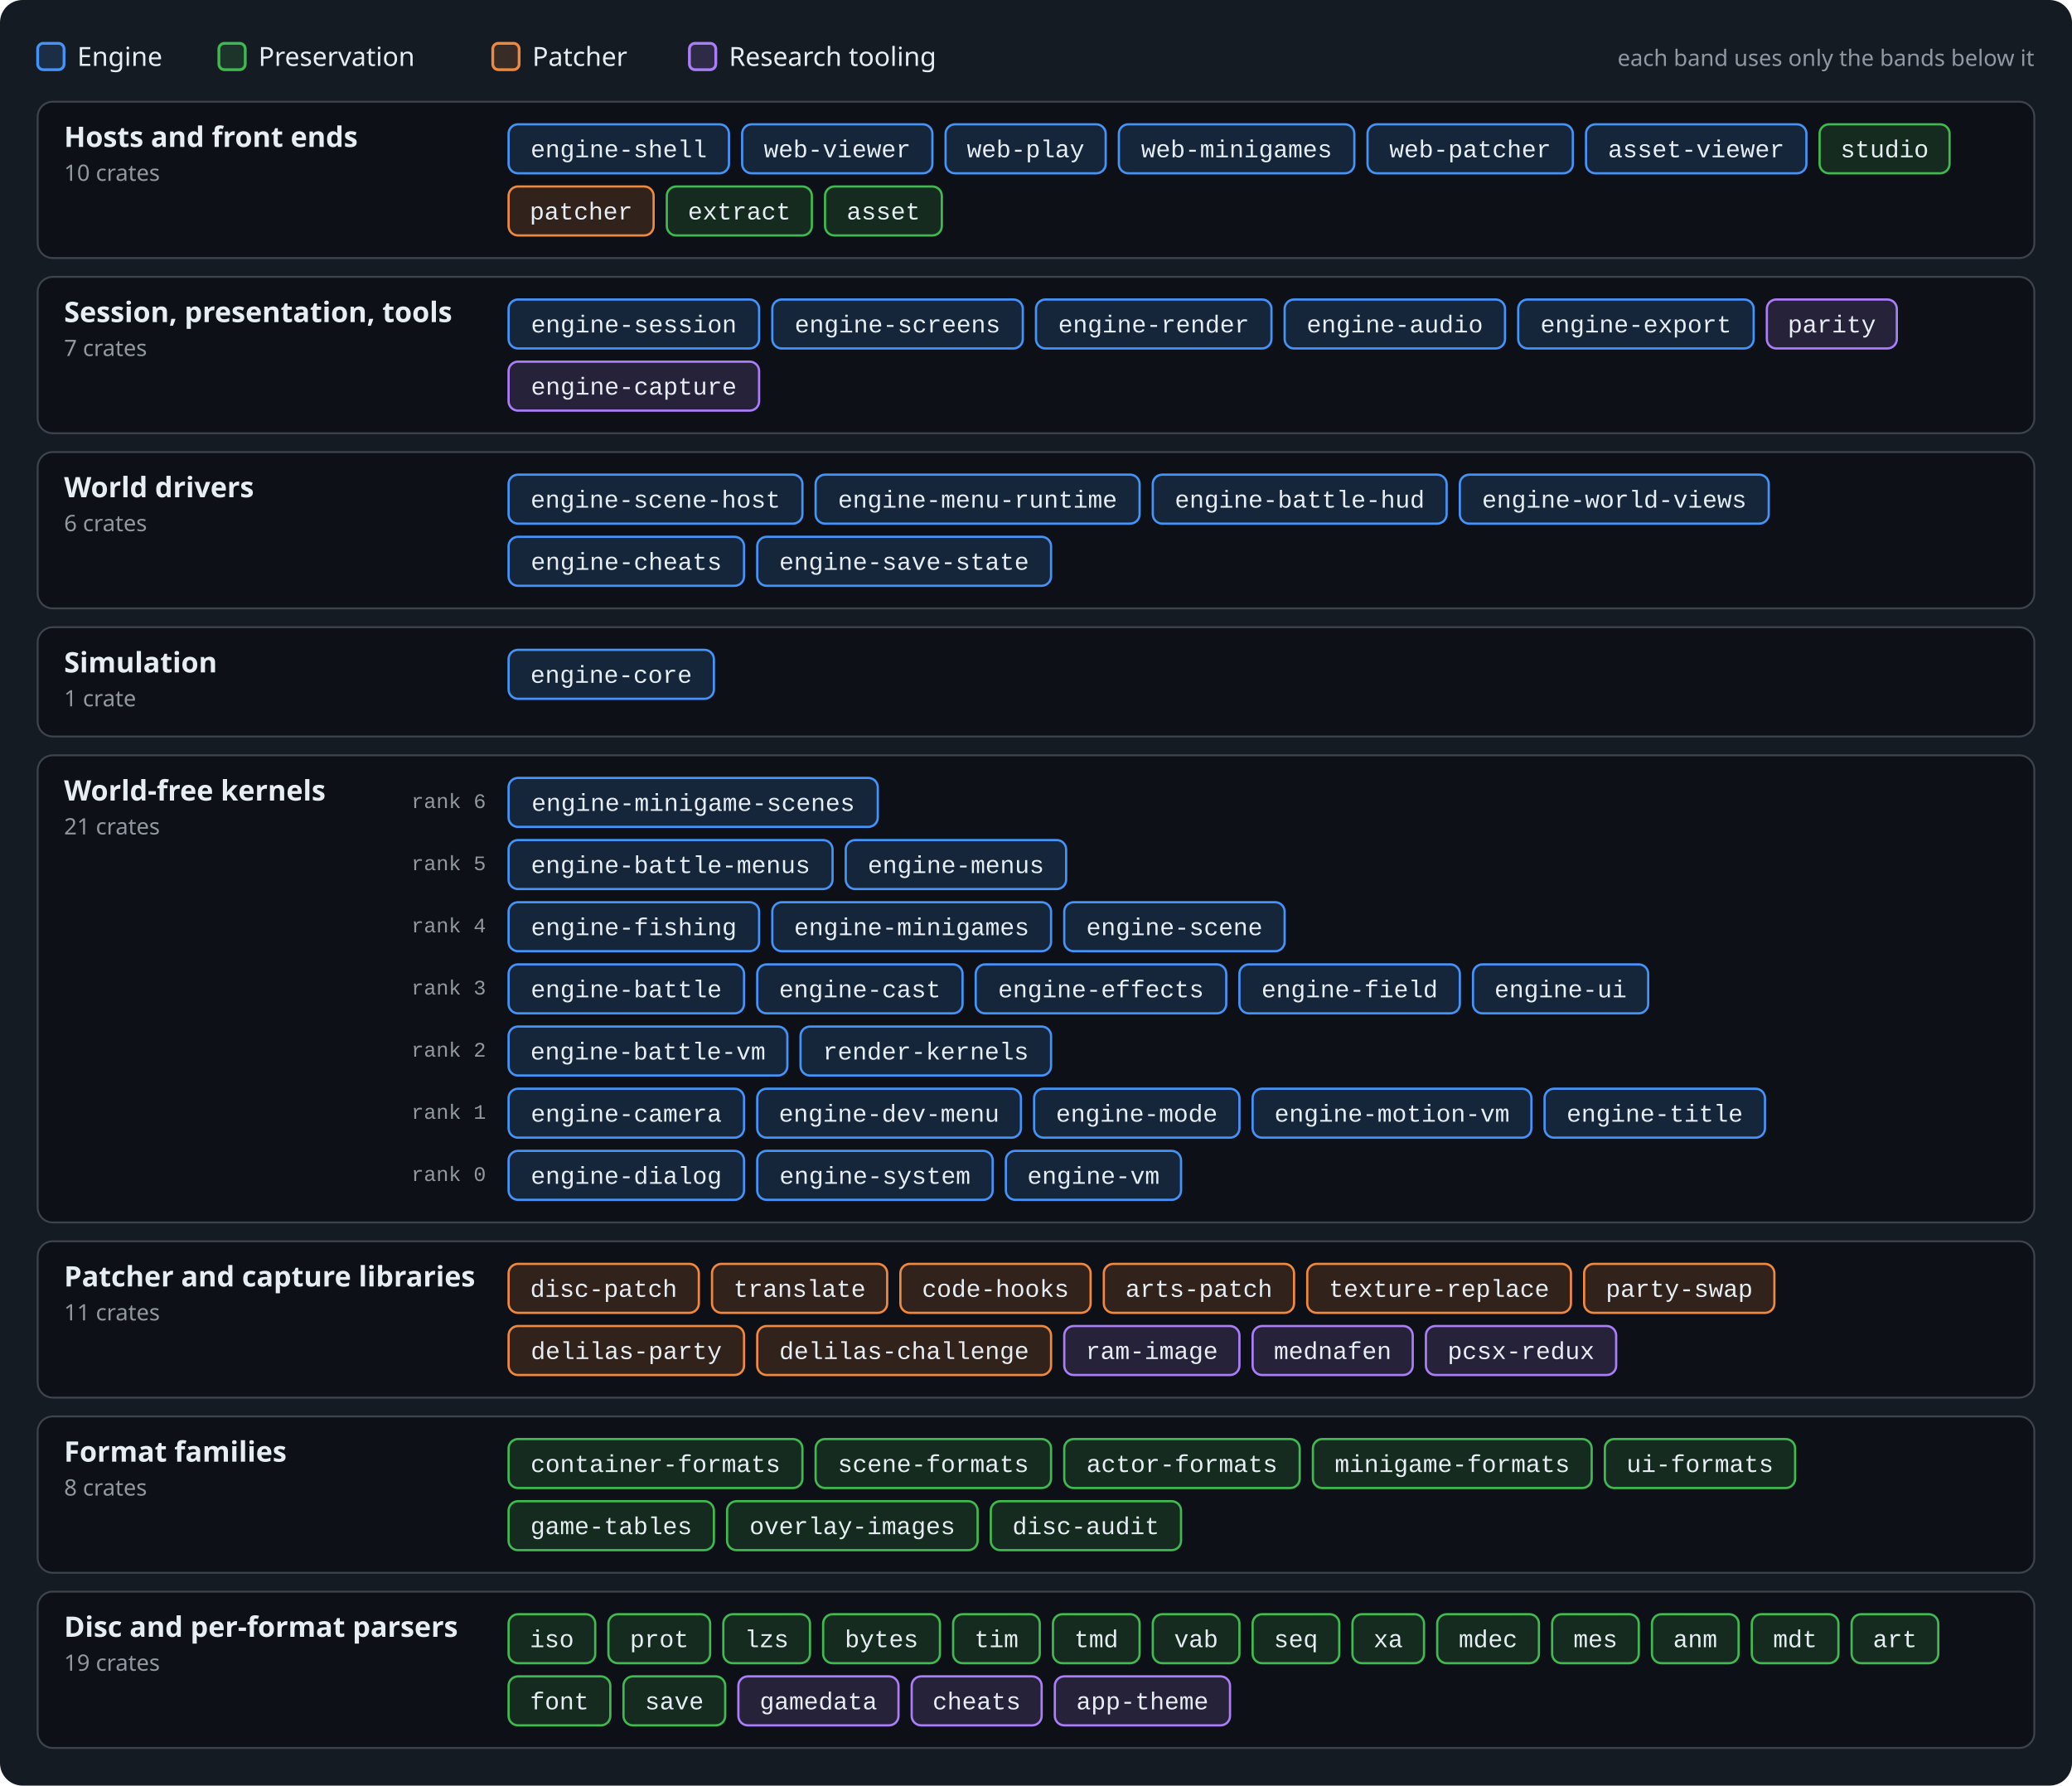
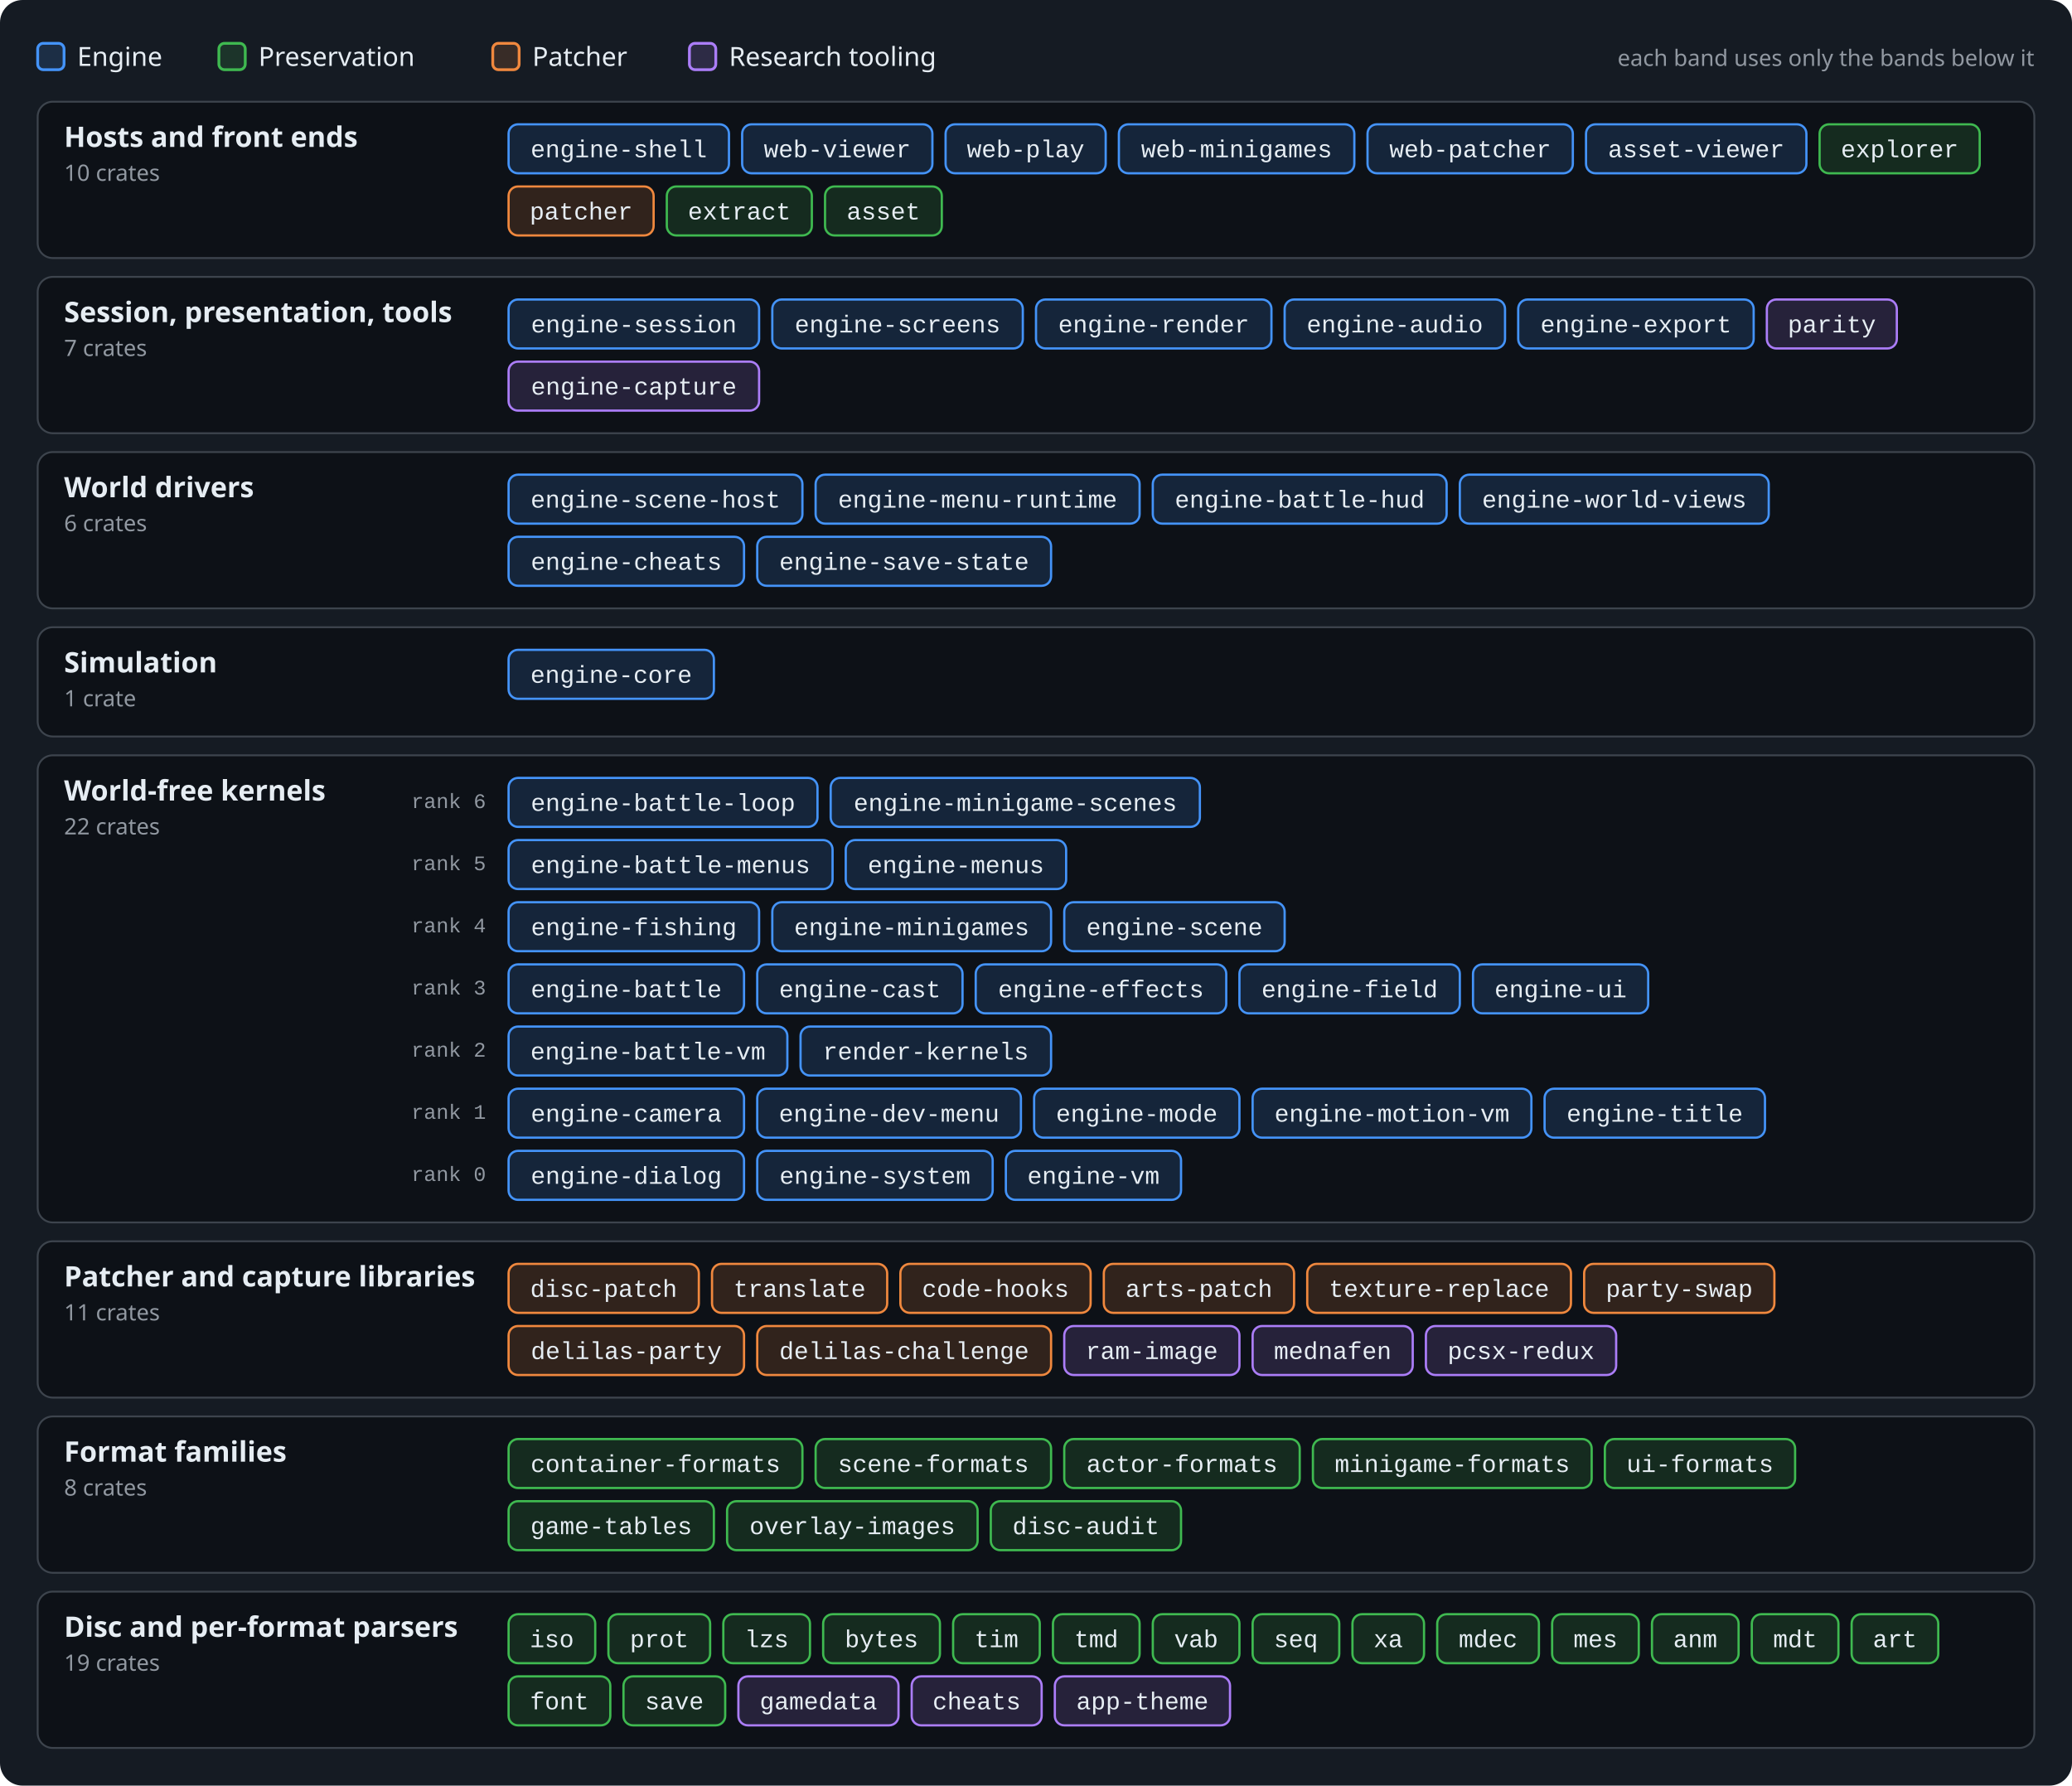
<svg xmlns="http://www.w3.org/2000/svg" viewBox="0 0 1100 948" width="1100" height="948" role="img" aria-labelledby="t d">
  <style>text{font-family:-apple-system, BlinkMacSystemFont, 'Segoe UI', 'Noto Sans', Helvetica, Arial, sans-serif;fill:#e6edf3}.ch{font-family:ui-monospace, SFMono-Regular, Menlo, Consolas, 'Liberation Mono', monospace;font-size:13px}.bt{font-size:15px;font-weight:600}.mu{font-size:12px;fill:#9198a1}.rk{font-family:ui-monospace, SFMono-Regular, Menlo, Consolas, 'Liberation Mono', monospace;font-size:11px;fill:#9198a1}.lg{font-size:14px}</style>
  <rect width="1100" height="948" rx="12" fill="#151b23" />
  <rect x="20" y="23" width="14" height="14" rx="3" fill="#4493f8" fill-opacity="0.16" stroke="#4493f8" stroke-width="1.5" />
  <text x="41" y="35" class="lg">Engine</text>
  <rect x="116.2" y="23" width="14" height="14" rx="3" fill="#3fb950" fill-opacity="0.16" stroke="#3fb950" stroke-width="1.5" />
  <text x="137.2" y="35" class="lg">Preservation</text>
  <rect x="261.6" y="23" width="14" height="14" rx="3" fill="#f0883e" fill-opacity="0.16" stroke="#f0883e" stroke-width="1.5" />
  <text x="282.6" y="35" class="lg">Patcher</text>
  <rect x="366" y="23" width="14" height="14" rx="3" fill="#ab7df8" fill-opacity="0.16" stroke="#ab7df8" stroke-width="1.5" />
  <text x="387" y="35" class="lg">Research tooling</text>
  <text x="1080" y="35" class="mu" text-anchor="end">each band uses only the bands below it</text>
  <rect x="20" y="54" width="1060" height="83" rx="8" fill="#0d1117" stroke="#3d444d" />
  <text x="34" y="78" class="bt">Hosts and front ends</text>
  <text x="34" y="96" class="mu">10 crates</text>
  <g>
    <rect x="270" y="66" width="117" height="26" rx="5" fill="#4493f8" fill-opacity="0.16" stroke="#4493f8" stroke-width="1.2" />
    <text x="328.5" y="83.5" class="ch" text-anchor="middle">engine-shell</text>
  </g>
  <g>
    <rect x="394" y="66" width="101" height="26" rx="5" fill="#4493f8" fill-opacity="0.16" stroke="#4493f8" stroke-width="1.2" />
    <text x="444.5" y="83.5" class="ch" text-anchor="middle">web-viewer</text>
  </g>
  <g>
    <rect x="502" y="66" width="85" height="26" rx="5" fill="#4493f8" fill-opacity="0.16" stroke="#4493f8" stroke-width="1.2" />
    <text x="544.5" y="83.5" class="ch" text-anchor="middle">web-play</text>
  </g>
  <g>
    <rect x="594" y="66" width="125" height="26" rx="5" fill="#4493f8" fill-opacity="0.16" stroke="#4493f8" stroke-width="1.2" />
    <text x="656.5" y="83.5" class="ch" text-anchor="middle">web-minigames</text>
  </g>
  <g>
    <rect x="726" y="66" width="109" height="26" rx="5" fill="#4493f8" fill-opacity="0.16" stroke="#4493f8" stroke-width="1.2" />
    <text x="780.5" y="83.5" class="ch" text-anchor="middle">web-patcher</text>
  </g>
  <g>
    <rect x="842" y="66" width="117" height="26" rx="5" fill="#4493f8" fill-opacity="0.16" stroke="#4493f8" stroke-width="1.2" />
    <text x="900.5" y="83.5" class="ch" text-anchor="middle">asset-viewer</text>
  </g>
  <g>
-     <rect x="966" y="66" width="69" height="26" rx="5" fill="#3fb950" fill-opacity="0.16" stroke="#3fb950" stroke-width="1.2" />
-     <text x="1000.5" y="83.5" class="ch" text-anchor="middle">studio</text>
+     <rect x="966" y="66" width="85" height="26" rx="5" fill="#3fb950" fill-opacity="0.16" stroke="#3fb950" stroke-width="1.2" />
+     <text x="1008.5" y="83.5" class="ch" text-anchor="middle">explorer</text>
  </g>
  <g>
    <rect x="270" y="99" width="77" height="26" rx="5" fill="#f0883e" fill-opacity="0.16" stroke="#f0883e" stroke-width="1.2" />
    <text x="308.5" y="116.5" class="ch" text-anchor="middle">patcher</text>
  </g>
  <g>
    <rect x="354" y="99" width="77" height="26" rx="5" fill="#3fb950" fill-opacity="0.16" stroke="#3fb950" stroke-width="1.2" />
    <text x="392.5" y="116.5" class="ch" text-anchor="middle">extract</text>
  </g>
  <g>
    <rect x="438" y="99" width="62" height="26" rx="5" fill="#3fb950" fill-opacity="0.16" stroke="#3fb950" stroke-width="1.2" />
    <text x="469.0" y="116.5" class="ch" text-anchor="middle">asset</text>
  </g>
  <rect x="20" y="147" width="1060" height="83" rx="8" fill="#0d1117" stroke="#3d444d" />
  <text x="34" y="171" class="bt">Session, presentation, tools</text>
  <text x="34" y="189" class="mu">7 crates</text>
  <g>
    <rect x="270" y="159" width="133" height="26" rx="5" fill="#4493f8" fill-opacity="0.16" stroke="#4493f8" stroke-width="1.2" />
    <text x="336.5" y="176.5" class="ch" text-anchor="middle">engine-session</text>
  </g>
  <g>
    <rect x="410" y="159" width="133" height="26" rx="5" fill="#4493f8" fill-opacity="0.16" stroke="#4493f8" stroke-width="1.2" />
    <text x="476.5" y="176.5" class="ch" text-anchor="middle">engine-screens</text>
  </g>
  <g>
    <rect x="550" y="159" width="125" height="26" rx="5" fill="#4493f8" fill-opacity="0.16" stroke="#4493f8" stroke-width="1.2" />
    <text x="612.5" y="176.5" class="ch" text-anchor="middle">engine-render</text>
  </g>
  <g>
    <rect x="682" y="159" width="117" height="26" rx="5" fill="#4493f8" fill-opacity="0.16" stroke="#4493f8" stroke-width="1.2" />
    <text x="740.5" y="176.5" class="ch" text-anchor="middle">engine-audio</text>
  </g>
  <g>
    <rect x="806" y="159" width="125" height="26" rx="5" fill="#4493f8" fill-opacity="0.16" stroke="#4493f8" stroke-width="1.2" />
    <text x="868.5" y="176.5" class="ch" text-anchor="middle">engine-export</text>
  </g>
  <g>
    <rect x="938" y="159" width="69" height="26" rx="5" fill="#ab7df8" fill-opacity="0.16" stroke="#ab7df8" stroke-width="1.2" />
    <text x="972.5" y="176.5" class="ch" text-anchor="middle">parity</text>
  </g>
  <g>
    <rect x="270" y="192" width="133" height="26" rx="5" fill="#ab7df8" fill-opacity="0.16" stroke="#ab7df8" stroke-width="1.2" />
    <text x="336.5" y="209.5" class="ch" text-anchor="middle">engine-capture</text>
  </g>
  <rect x="20" y="240" width="1060" height="83" rx="8" fill="#0d1117" stroke="#3d444d" />
  <text x="34" y="264" class="bt">World drivers</text>
  <text x="34" y="282" class="mu">6 crates</text>
  <g>
    <rect x="270" y="252" width="156" height="26" rx="5" fill="#4493f8" fill-opacity="0.16" stroke="#4493f8" stroke-width="1.2" />
    <text x="348.0" y="269.5" class="ch" text-anchor="middle">engine-scene-host</text>
  </g>
  <g>
    <rect x="433" y="252" width="172" height="26" rx="5" fill="#4493f8" fill-opacity="0.16" stroke="#4493f8" stroke-width="1.2" />
    <text x="519.0" y="269.5" class="ch" text-anchor="middle">engine-menu-runtime</text>
  </g>
  <g>
    <rect x="612" y="252" width="156" height="26" rx="5" fill="#4493f8" fill-opacity="0.16" stroke="#4493f8" stroke-width="1.2" />
    <text x="690.0" y="269.5" class="ch" text-anchor="middle">engine-battle-hud</text>
  </g>
  <g>
    <rect x="775" y="252" width="164" height="26" rx="5" fill="#4493f8" fill-opacity="0.16" stroke="#4493f8" stroke-width="1.2" />
    <text x="857.0" y="269.5" class="ch" text-anchor="middle">engine-world-views</text>
  </g>
  <g>
    <rect x="270" y="285" width="125" height="26" rx="5" fill="#4493f8" fill-opacity="0.16" stroke="#4493f8" stroke-width="1.2" />
    <text x="332.5" y="302.5" class="ch" text-anchor="middle">engine-cheats</text>
  </g>
  <g>
    <rect x="402" y="285" width="156" height="26" rx="5" fill="#4493f8" fill-opacity="0.16" stroke="#4493f8" stroke-width="1.2" />
    <text x="480.0" y="302.5" class="ch" text-anchor="middle">engine-save-state</text>
  </g>
  <rect x="20" y="333" width="1060" height="58" rx="8" fill="#0d1117" stroke="#3d444d" />
  <text x="34" y="357" class="bt">Simulation</text>
  <text x="34" y="375" class="mu">1 crate</text>
  <g>
    <rect x="270" y="345" width="109" height="26" rx="5" fill="#4493f8" fill-opacity="0.16" stroke="#4493f8" stroke-width="1.2" />
    <text x="324.5" y="362.5" class="ch" text-anchor="middle">engine-core</text>
  </g>
  <rect x="20" y="401" width="1060" height="248" rx="8" fill="#0d1117" stroke="#3d444d" />
  <text x="34" y="425" class="bt">World-free kernels</text>
-   <text x="34" y="443" class="mu">21 crates</text>
+   <text x="34" y="443" class="mu">22 crates</text>
  <text x="258" y="429" class="rk" text-anchor="end">rank 6</text>
  <g>
-     <rect x="270" y="413" width="196" height="26" rx="5" fill="#4493f8" fill-opacity="0.16" stroke="#4493f8" stroke-width="1.2" />
-     <text x="368.0" y="430.5" class="ch" text-anchor="middle">engine-minigame-scenes</text>
+     <rect x="270" y="413" width="164" height="26" rx="5" fill="#4493f8" fill-opacity="0.16" stroke="#4493f8" stroke-width="1.2" />
+     <text x="352.0" y="430.5" class="ch" text-anchor="middle">engine-battle-loop</text>
+   </g>
+   <g>
+     <rect x="441" y="413" width="196" height="26" rx="5" fill="#4493f8" fill-opacity="0.16" stroke="#4493f8" stroke-width="1.2" />
+     <text x="539.0" y="430.5" class="ch" text-anchor="middle">engine-minigame-scenes</text>
  </g>
  <text x="258" y="462" class="rk" text-anchor="end">rank 5</text>
  <g>
    <rect x="270" y="446" width="172" height="26" rx="5" fill="#4493f8" fill-opacity="0.16" stroke="#4493f8" stroke-width="1.2" />
    <text x="356.0" y="463.5" class="ch" text-anchor="middle">engine-battle-menus</text>
  </g>
  <g>
    <rect x="449" y="446" width="117" height="26" rx="5" fill="#4493f8" fill-opacity="0.16" stroke="#4493f8" stroke-width="1.2" />
    <text x="507.5" y="463.5" class="ch" text-anchor="middle">engine-menus</text>
  </g>
  <text x="258" y="495" class="rk" text-anchor="end">rank 4</text>
  <g>
    <rect x="270" y="479" width="133" height="26" rx="5" fill="#4493f8" fill-opacity="0.16" stroke="#4493f8" stroke-width="1.2" />
    <text x="336.5" y="496.5" class="ch" text-anchor="middle">engine-fishing</text>
  </g>
  <g>
    <rect x="410" y="479" width="148" height="26" rx="5" fill="#4493f8" fill-opacity="0.16" stroke="#4493f8" stroke-width="1.2" />
    <text x="484.0" y="496.5" class="ch" text-anchor="middle">engine-minigames</text>
  </g>
  <g>
    <rect x="565" y="479" width="117" height="26" rx="5" fill="#4493f8" fill-opacity="0.16" stroke="#4493f8" stroke-width="1.2" />
    <text x="623.5" y="496.5" class="ch" text-anchor="middle">engine-scene</text>
  </g>
  <text x="258" y="528" class="rk" text-anchor="end">rank 3</text>
  <g>
    <rect x="270" y="512" width="125" height="26" rx="5" fill="#4493f8" fill-opacity="0.16" stroke="#4493f8" stroke-width="1.2" />
    <text x="332.5" y="529.5" class="ch" text-anchor="middle">engine-battle</text>
  </g>
  <g>
    <rect x="402" y="512" width="109" height="26" rx="5" fill="#4493f8" fill-opacity="0.16" stroke="#4493f8" stroke-width="1.2" />
    <text x="456.5" y="529.5" class="ch" text-anchor="middle">engine-cast</text>
  </g>
  <g>
    <rect x="518" y="512" width="133" height="26" rx="5" fill="#4493f8" fill-opacity="0.16" stroke="#4493f8" stroke-width="1.2" />
    <text x="584.5" y="529.5" class="ch" text-anchor="middle">engine-effects</text>
  </g>
  <g>
    <rect x="658" y="512" width="117" height="26" rx="5" fill="#4493f8" fill-opacity="0.16" stroke="#4493f8" stroke-width="1.2" />
    <text x="716.5" y="529.5" class="ch" text-anchor="middle">engine-field</text>
  </g>
  <g>
    <rect x="782" y="512" width="93" height="26" rx="5" fill="#4493f8" fill-opacity="0.16" stroke="#4493f8" stroke-width="1.2" />
    <text x="828.5" y="529.5" class="ch" text-anchor="middle">engine-ui</text>
  </g>
  <text x="258" y="561" class="rk" text-anchor="end">rank 2</text>
  <g>
    <rect x="270" y="545" width="148" height="26" rx="5" fill="#4493f8" fill-opacity="0.16" stroke="#4493f8" stroke-width="1.2" />
    <text x="344.0" y="562.5" class="ch" text-anchor="middle">engine-battle-vm</text>
  </g>
  <g>
    <rect x="425" y="545" width="133" height="26" rx="5" fill="#4493f8" fill-opacity="0.16" stroke="#4493f8" stroke-width="1.2" />
    <text x="491.5" y="562.5" class="ch" text-anchor="middle">render-kernels</text>
  </g>
  <text x="258" y="594" class="rk" text-anchor="end">rank 1</text>
  <g>
    <rect x="270" y="578" width="125" height="26" rx="5" fill="#4493f8" fill-opacity="0.16" stroke="#4493f8" stroke-width="1.2" />
    <text x="332.5" y="595.5" class="ch" text-anchor="middle">engine-camera</text>
  </g>
  <g>
    <rect x="402" y="578" width="140" height="26" rx="5" fill="#4493f8" fill-opacity="0.16" stroke="#4493f8" stroke-width="1.2" />
    <text x="472.0" y="595.5" class="ch" text-anchor="middle">engine-dev-menu</text>
  </g>
  <g>
    <rect x="549" y="578" width="109" height="26" rx="5" fill="#4493f8" fill-opacity="0.16" stroke="#4493f8" stroke-width="1.2" />
    <text x="603.5" y="595.5" class="ch" text-anchor="middle">engine-mode</text>
  </g>
  <g>
    <rect x="665" y="578" width="148" height="26" rx="5" fill="#4493f8" fill-opacity="0.16" stroke="#4493f8" stroke-width="1.2" />
    <text x="739.0" y="595.5" class="ch" text-anchor="middle">engine-motion-vm</text>
  </g>
  <g>
    <rect x="820" y="578" width="117" height="26" rx="5" fill="#4493f8" fill-opacity="0.16" stroke="#4493f8" stroke-width="1.2" />
    <text x="878.5" y="595.5" class="ch" text-anchor="middle">engine-title</text>
  </g>
  <text x="258" y="627" class="rk" text-anchor="end">rank 0</text>
  <g>
    <rect x="270" y="611" width="125" height="26" rx="5" fill="#4493f8" fill-opacity="0.16" stroke="#4493f8" stroke-width="1.2" />
    <text x="332.5" y="628.5" class="ch" text-anchor="middle">engine-dialog</text>
  </g>
  <g>
    <rect x="402" y="611" width="125" height="26" rx="5" fill="#4493f8" fill-opacity="0.16" stroke="#4493f8" stroke-width="1.2" />
    <text x="464.5" y="628.5" class="ch" text-anchor="middle">engine-system</text>
  </g>
  <g>
    <rect x="534" y="611" width="93" height="26" rx="5" fill="#4493f8" fill-opacity="0.16" stroke="#4493f8" stroke-width="1.2" />
    <text x="580.5" y="628.5" class="ch" text-anchor="middle">engine-vm</text>
  </g>
  <rect x="20" y="659" width="1060" height="83" rx="8" fill="#0d1117" stroke="#3d444d" />
  <text x="34" y="683" class="bt">Patcher and capture libraries</text>
  <text x="34" y="701" class="mu">11 crates</text>
  <g>
    <rect x="270" y="671" width="101" height="26" rx="5" fill="#f0883e" fill-opacity="0.16" stroke="#f0883e" stroke-width="1.2" />
    <text x="320.5" y="688.5" class="ch" text-anchor="middle">disc-patch</text>
  </g>
  <g>
    <rect x="378" y="671" width="93" height="26" rx="5" fill="#f0883e" fill-opacity="0.16" stroke="#f0883e" stroke-width="1.2" />
    <text x="424.5" y="688.5" class="ch" text-anchor="middle">translate</text>
  </g>
  <g>
    <rect x="478" y="671" width="101" height="26" rx="5" fill="#f0883e" fill-opacity="0.16" stroke="#f0883e" stroke-width="1.2" />
    <text x="528.5" y="688.5" class="ch" text-anchor="middle">code-hooks</text>
  </g>
  <g>
    <rect x="586" y="671" width="101" height="26" rx="5" fill="#f0883e" fill-opacity="0.16" stroke="#f0883e" stroke-width="1.2" />
    <text x="636.5" y="688.5" class="ch" text-anchor="middle">arts-patch</text>
  </g>
  <g>
    <rect x="694" y="671" width="140" height="26" rx="5" fill="#f0883e" fill-opacity="0.16" stroke="#f0883e" stroke-width="1.2" />
    <text x="764.0" y="688.5" class="ch" text-anchor="middle">texture-replace</text>
  </g>
  <g>
    <rect x="841" y="671" width="101" height="26" rx="5" fill="#f0883e" fill-opacity="0.16" stroke="#f0883e" stroke-width="1.2" />
    <text x="891.5" y="688.5" class="ch" text-anchor="middle">party-swap</text>
  </g>
  <g>
    <rect x="270" y="704" width="125" height="26" rx="5" fill="#f0883e" fill-opacity="0.16" stroke="#f0883e" stroke-width="1.2" />
    <text x="332.5" y="721.5" class="ch" text-anchor="middle">delilas-party</text>
  </g>
  <g>
    <rect x="402" y="704" width="156" height="26" rx="5" fill="#f0883e" fill-opacity="0.16" stroke="#f0883e" stroke-width="1.2" />
    <text x="480.0" y="721.5" class="ch" text-anchor="middle">delilas-challenge</text>
  </g>
  <g>
    <rect x="565" y="704" width="93" height="26" rx="5" fill="#ab7df8" fill-opacity="0.16" stroke="#ab7df8" stroke-width="1.2" />
    <text x="611.5" y="721.5" class="ch" text-anchor="middle">ram-image</text>
  </g>
  <g>
    <rect x="665" y="704" width="85" height="26" rx="5" fill="#ab7df8" fill-opacity="0.16" stroke="#ab7df8" stroke-width="1.2" />
    <text x="707.5" y="721.5" class="ch" text-anchor="middle">mednafen</text>
  </g>
  <g>
    <rect x="757" y="704" width="101" height="26" rx="5" fill="#ab7df8" fill-opacity="0.16" stroke="#ab7df8" stroke-width="1.2" />
    <text x="807.5" y="721.5" class="ch" text-anchor="middle">pcsx-redux</text>
  </g>
  <rect x="20" y="752" width="1060" height="83" rx="8" fill="#0d1117" stroke="#3d444d" />
  <text x="34" y="776" class="bt">Format families</text>
  <text x="34" y="794" class="mu">8 crates</text>
  <g>
    <rect x="270" y="764" width="156" height="26" rx="5" fill="#3fb950" fill-opacity="0.16" stroke="#3fb950" stroke-width="1.2" />
    <text x="348.0" y="781.5" class="ch" text-anchor="middle">container-formats</text>
  </g>
  <g>
    <rect x="433" y="764" width="125" height="26" rx="5" fill="#3fb950" fill-opacity="0.16" stroke="#3fb950" stroke-width="1.2" />
    <text x="495.5" y="781.5" class="ch" text-anchor="middle">scene-formats</text>
  </g>
  <g>
    <rect x="565" y="764" width="125" height="26" rx="5" fill="#3fb950" fill-opacity="0.16" stroke="#3fb950" stroke-width="1.2" />
    <text x="627.5" y="781.5" class="ch" text-anchor="middle">actor-formats</text>
  </g>
  <g>
    <rect x="697" y="764" width="148" height="26" rx="5" fill="#3fb950" fill-opacity="0.16" stroke="#3fb950" stroke-width="1.2" />
    <text x="771.0" y="781.5" class="ch" text-anchor="middle">minigame-formats</text>
  </g>
  <g>
    <rect x="852" y="764" width="101" height="26" rx="5" fill="#3fb950" fill-opacity="0.16" stroke="#3fb950" stroke-width="1.2" />
    <text x="902.5" y="781.5" class="ch" text-anchor="middle">ui-formats</text>
  </g>
  <g>
    <rect x="270" y="797" width="109" height="26" rx="5" fill="#3fb950" fill-opacity="0.16" stroke="#3fb950" stroke-width="1.2" />
    <text x="324.5" y="814.5" class="ch" text-anchor="middle">game-tables</text>
  </g>
  <g>
    <rect x="386" y="797" width="133" height="26" rx="5" fill="#3fb950" fill-opacity="0.16" stroke="#3fb950" stroke-width="1.2" />
    <text x="452.5" y="814.5" class="ch" text-anchor="middle">overlay-images</text>
  </g>
  <g>
    <rect x="526" y="797" width="101" height="26" rx="5" fill="#3fb950" fill-opacity="0.16" stroke="#3fb950" stroke-width="1.2" />
    <text x="576.5" y="814.5" class="ch" text-anchor="middle">disc-audit</text>
  </g>
  <rect x="20" y="845" width="1060" height="83" rx="8" fill="#0d1117" stroke="#3d444d" />
  <text x="34" y="869" class="bt">Disc and per-format parsers</text>
  <text x="34" y="887" class="mu">19 crates</text>
  <g>
    <rect x="270" y="857" width="46" height="26" rx="5" fill="#3fb950" fill-opacity="0.16" stroke="#3fb950" stroke-width="1.2" />
    <text x="293.0" y="874.5" class="ch" text-anchor="middle">iso</text>
  </g>
  <g>
    <rect x="323" y="857" width="54" height="26" rx="5" fill="#3fb950" fill-opacity="0.16" stroke="#3fb950" stroke-width="1.2" />
    <text x="350.0" y="874.5" class="ch" text-anchor="middle">prot</text>
  </g>
  <g>
    <rect x="384" y="857" width="46" height="26" rx="5" fill="#3fb950" fill-opacity="0.16" stroke="#3fb950" stroke-width="1.2" />
    <text x="407.0" y="874.5" class="ch" text-anchor="middle">lzs</text>
  </g>
  <g>
    <rect x="437" y="857" width="62" height="26" rx="5" fill="#3fb950" fill-opacity="0.16" stroke="#3fb950" stroke-width="1.2" />
    <text x="468.0" y="874.5" class="ch" text-anchor="middle">bytes</text>
  </g>
  <g>
    <rect x="506" y="857" width="46" height="26" rx="5" fill="#3fb950" fill-opacity="0.16" stroke="#3fb950" stroke-width="1.2" />
    <text x="529.0" y="874.5" class="ch" text-anchor="middle">tim</text>
  </g>
  <g>
    <rect x="559" y="857" width="46" height="26" rx="5" fill="#3fb950" fill-opacity="0.16" stroke="#3fb950" stroke-width="1.2" />
    <text x="582.0" y="874.5" class="ch" text-anchor="middle">tmd</text>
  </g>
  <g>
    <rect x="612" y="857" width="46" height="26" rx="5" fill="#3fb950" fill-opacity="0.16" stroke="#3fb950" stroke-width="1.2" />
    <text x="635.0" y="874.5" class="ch" text-anchor="middle">vab</text>
  </g>
  <g>
    <rect x="665" y="857" width="46" height="26" rx="5" fill="#3fb950" fill-opacity="0.16" stroke="#3fb950" stroke-width="1.2" />
    <text x="688.0" y="874.5" class="ch" text-anchor="middle">seq</text>
  </g>
  <g>
    <rect x="718" y="857" width="38" height="26" rx="5" fill="#3fb950" fill-opacity="0.16" stroke="#3fb950" stroke-width="1.2" />
    <text x="737.0" y="874.5" class="ch" text-anchor="middle">xa</text>
  </g>
  <g>
    <rect x="763" y="857" width="54" height="26" rx="5" fill="#3fb950" fill-opacity="0.16" stroke="#3fb950" stroke-width="1.2" />
    <text x="790.0" y="874.5" class="ch" text-anchor="middle">mdec</text>
  </g>
  <g>
    <rect x="824" y="857" width="46" height="26" rx="5" fill="#3fb950" fill-opacity="0.16" stroke="#3fb950" stroke-width="1.2" />
    <text x="847.0" y="874.5" class="ch" text-anchor="middle">mes</text>
  </g>
  <g>
    <rect x="877" y="857" width="46" height="26" rx="5" fill="#3fb950" fill-opacity="0.16" stroke="#3fb950" stroke-width="1.2" />
    <text x="900.0" y="874.5" class="ch" text-anchor="middle">anm</text>
  </g>
  <g>
    <rect x="930" y="857" width="46" height="26" rx="5" fill="#3fb950" fill-opacity="0.16" stroke="#3fb950" stroke-width="1.2" />
    <text x="953.0" y="874.5" class="ch" text-anchor="middle">mdt</text>
  </g>
  <g>
    <rect x="983" y="857" width="46" height="26" rx="5" fill="#3fb950" fill-opacity="0.16" stroke="#3fb950" stroke-width="1.2" />
    <text x="1006.0" y="874.5" class="ch" text-anchor="middle">art</text>
  </g>
  <g>
    <rect x="270" y="890" width="54" height="26" rx="5" fill="#3fb950" fill-opacity="0.16" stroke="#3fb950" stroke-width="1.2" />
    <text x="297.0" y="907.5" class="ch" text-anchor="middle">font</text>
  </g>
  <g>
    <rect x="331" y="890" width="54" height="26" rx="5" fill="#3fb950" fill-opacity="0.16" stroke="#3fb950" stroke-width="1.2" />
    <text x="358.0" y="907.5" class="ch" text-anchor="middle">save</text>
  </g>
  <g>
    <rect x="392" y="890" width="85" height="26" rx="5" fill="#ab7df8" fill-opacity="0.16" stroke="#ab7df8" stroke-width="1.2" />
    <text x="434.5" y="907.5" class="ch" text-anchor="middle">gamedata</text>
  </g>
  <g>
    <rect x="484" y="890" width="69" height="26" rx="5" fill="#ab7df8" fill-opacity="0.16" stroke="#ab7df8" stroke-width="1.2" />
    <text x="518.5" y="907.5" class="ch" text-anchor="middle">cheats</text>
  </g>
  <g>
    <rect x="560" y="890" width="93" height="26" rx="5" fill="#ab7df8" fill-opacity="0.16" stroke="#ab7df8" stroke-width="1.2" />
    <text x="606.5" y="907.5" class="ch" text-anchor="middle">app-theme</text>
  </g>
</svg>
